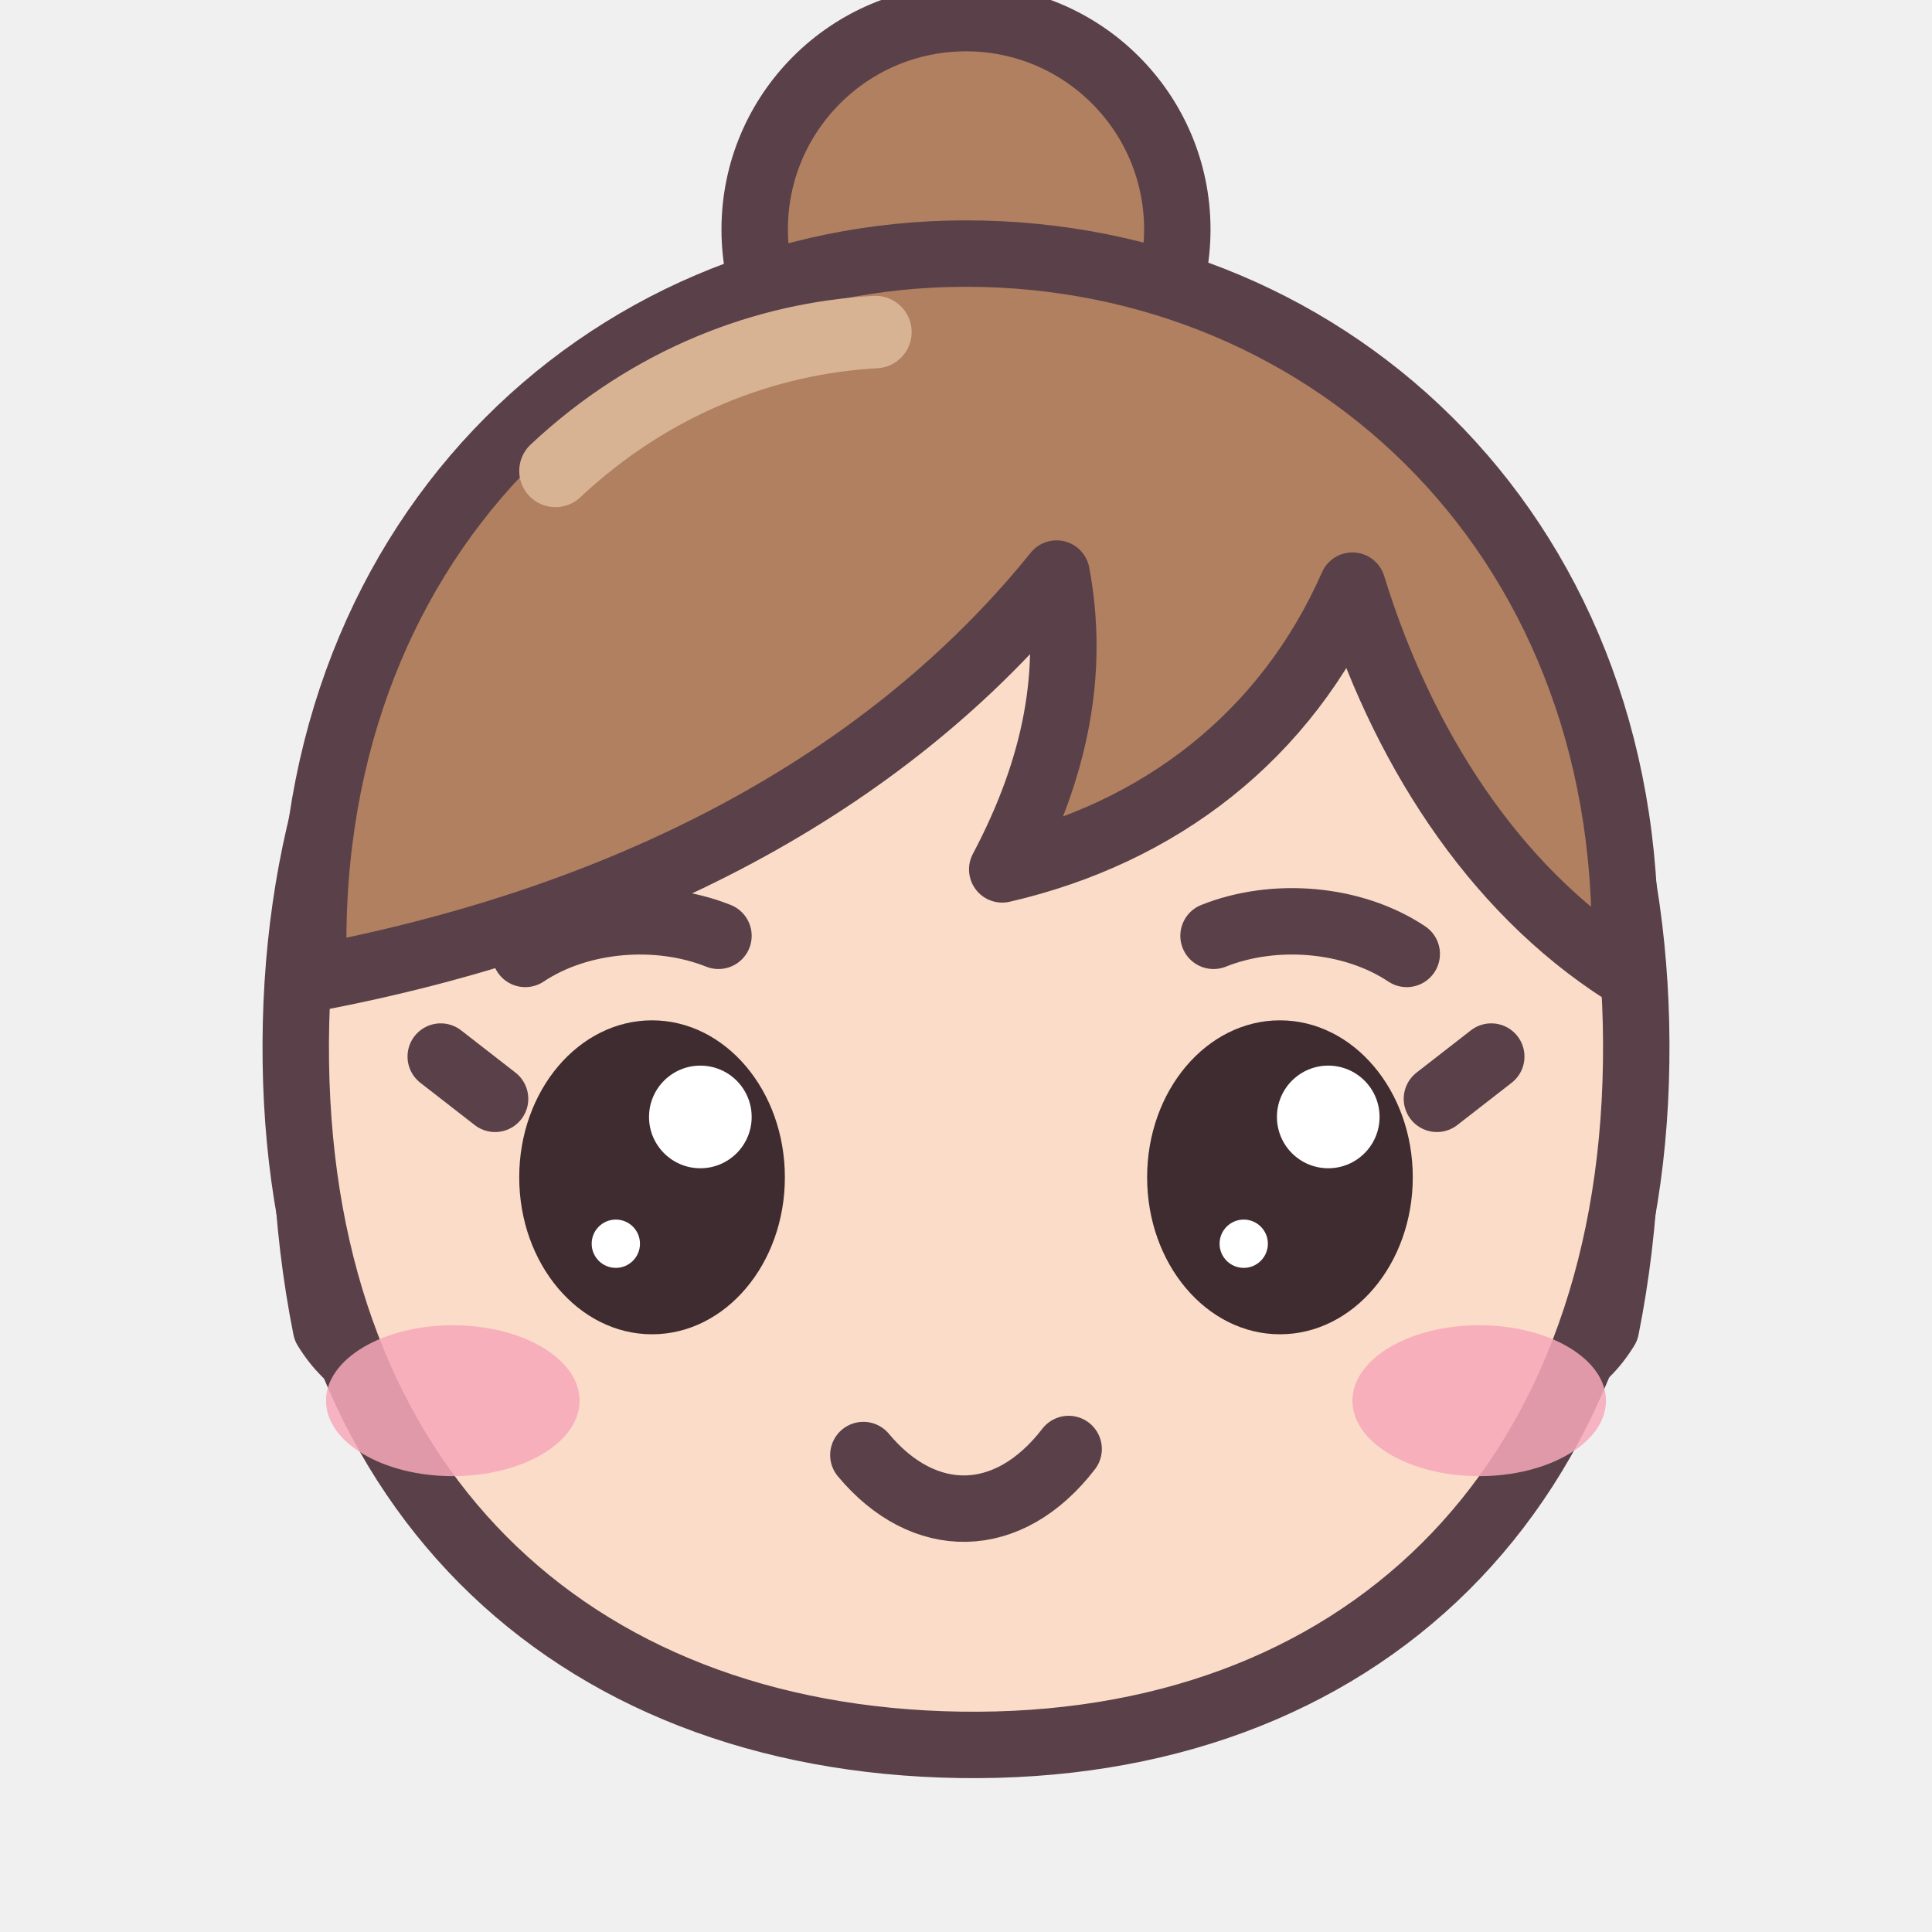
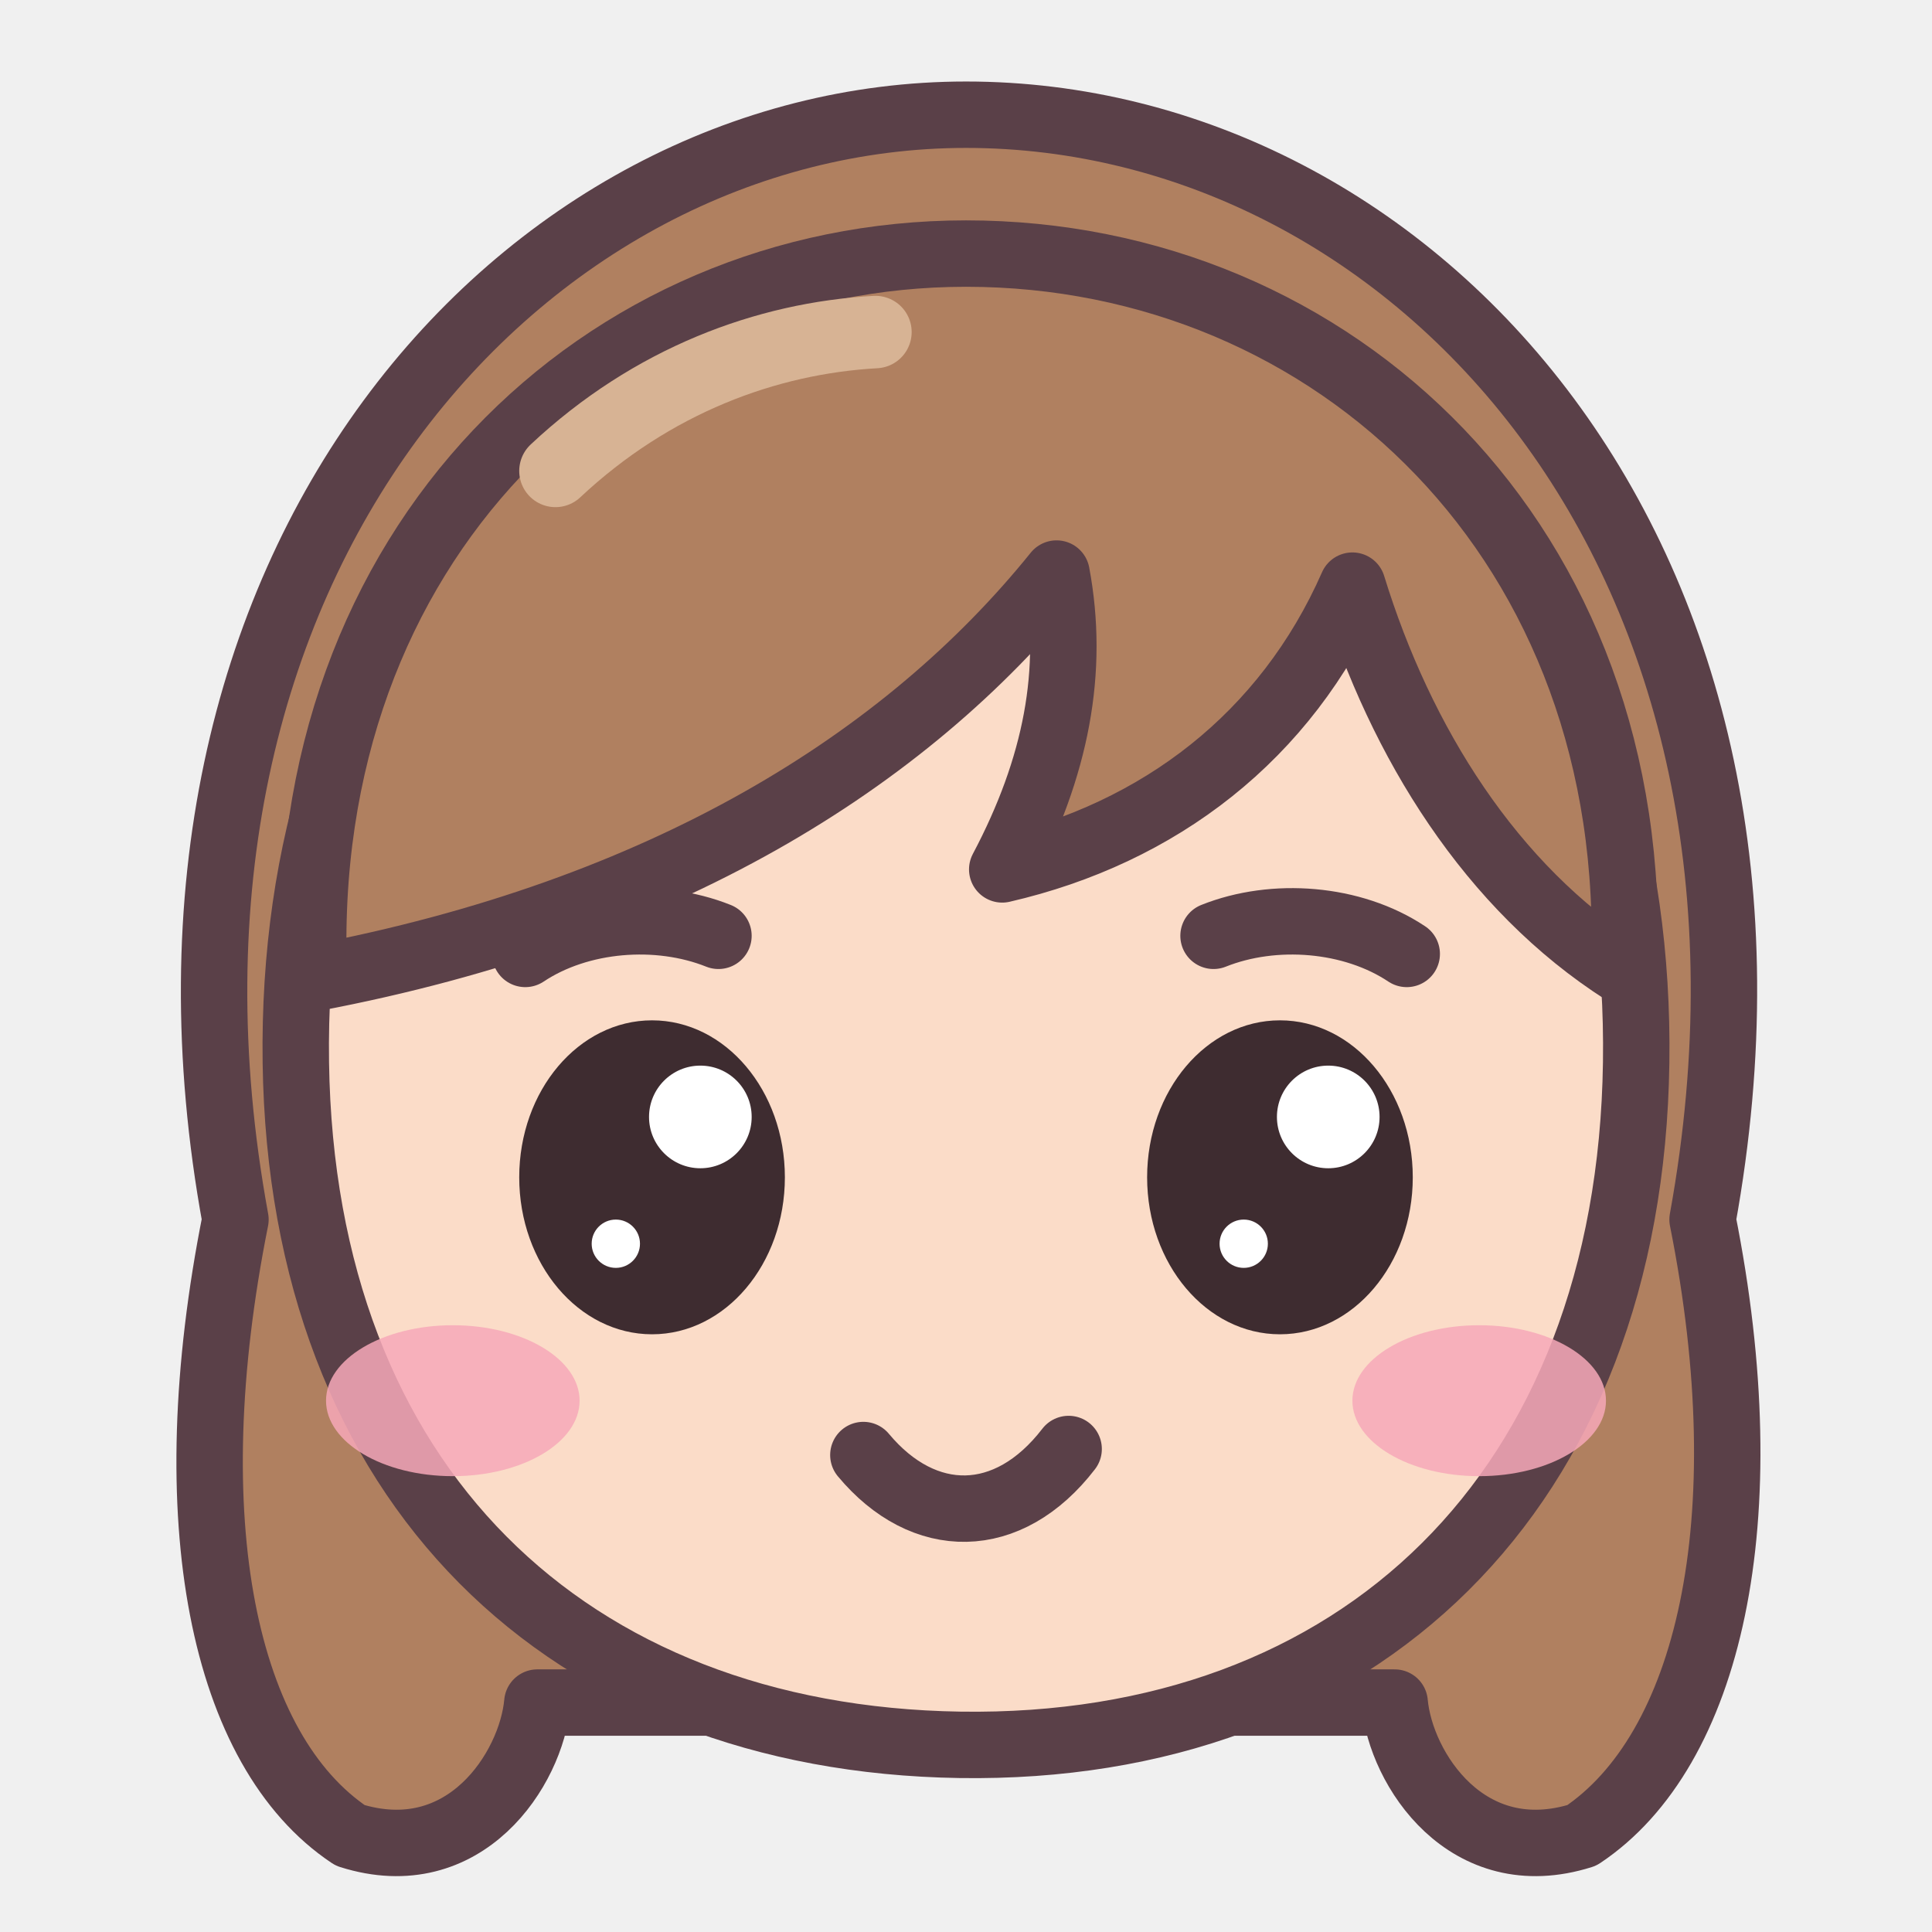
<svg xmlns="http://www.w3.org/2000/svg" viewBox="0 0 64 64">
  <g stroke="#5A4048" stroke-width="2.2" stroke-linecap="round" stroke-linejoin="round">
-     <circle cx="32" cy="7.6" r="7" fill="#B08060" />
-     <path d="M10.8 44C8 30 13.6 10.4 32 9.6C50.4 10.4 56 30 53.2 44C51.6 46.6 48.8 46 48 44L16 44C15.2 46 12.4 46.6 10.8 44Z" fill="#B08060" />
+     <path d="M7.8 40.4C3.8 18.6 17.4 3.8 32 3.8C46.8 3.8 60.4 18.4 56.4 40.4C58.4 50.4 56.6 58 52.4 60.8C48.6 62 46.4 58.6 46.2 56.4L17.8 56.4C17.6 58.6 15.4 62 11.6 60.8C7.4 58 5.8 50.4 7.8 40.4Z" fill="#B08060" />
    <path d="M32 10.2C46.2 10 54.4 21.2 54.2 35.2C54 49.4 45 58 31.8 57.8C18.8 57.6 10 49.2 9.8 35.2C9.6 21 18 10.4 32 10.2Z" fill="#FBDCC8" />
    <path d="M10.4 32.4C9.8 18 20 8.4 32 8.4C44.2 8.4 54.4 18 53.8 32.2C49.4 29.4 46.4 24.6 44.8 19.4C42.6 24.4 38.4 27.6 33.2 28.8C35 25.4 35.6 22.2 35 19C30 25.2 22 30.2 10.4 32.4Z" fill="#B08060" />
  </g>
  <path d="M18.4 15.6C21.6 12.6 25.4 11.2 29 11" stroke="#D7B394" stroke-width="2.4" stroke-linecap="round" fill="none" />
  <g stroke="#5A4048" stroke-width="2.2" stroke-linecap="round" stroke-linejoin="round">
    <path d="M17.4 31.6C19.2 30.4 21.8 30.2 23.8 31M40.2 31C42.2 30.2 44.8 30.4 46.6 31.6M28.6 48.2C30.6 50.6 33.4 50.6 35.4 48" fill="none" />
-     <path d="M16.4 36.4L14.6 35M47.6 36.4L49.4 35" fill="none" />
  </g>
  <ellipse cx="21.6" cy="39" rx="4.4" ry="5.2" fill="#3E2C30" />
  <ellipse cx="42.4" cy="39" rx="4.4" ry="5.2" fill="#3E2C30" />
  <circle cx="23.2" cy="37" r="1.7" fill="#fff" />
  <circle cx="44" cy="37" r="1.7" fill="#fff" />
  <circle cx="20.4" cy="41.2" r=".8" fill="#fff" />
  <circle cx="41.2" cy="41.2" r=".8" fill="#fff" />
  <ellipse cx="15" cy="46.4" rx="4.2" ry="2.5" fill="#F7A8B8" opacity=".85" />
  <ellipse cx="49" cy="46.4" rx="4.2" ry="2.5" fill="#F7A8B8" opacity=".85" />
</svg>
